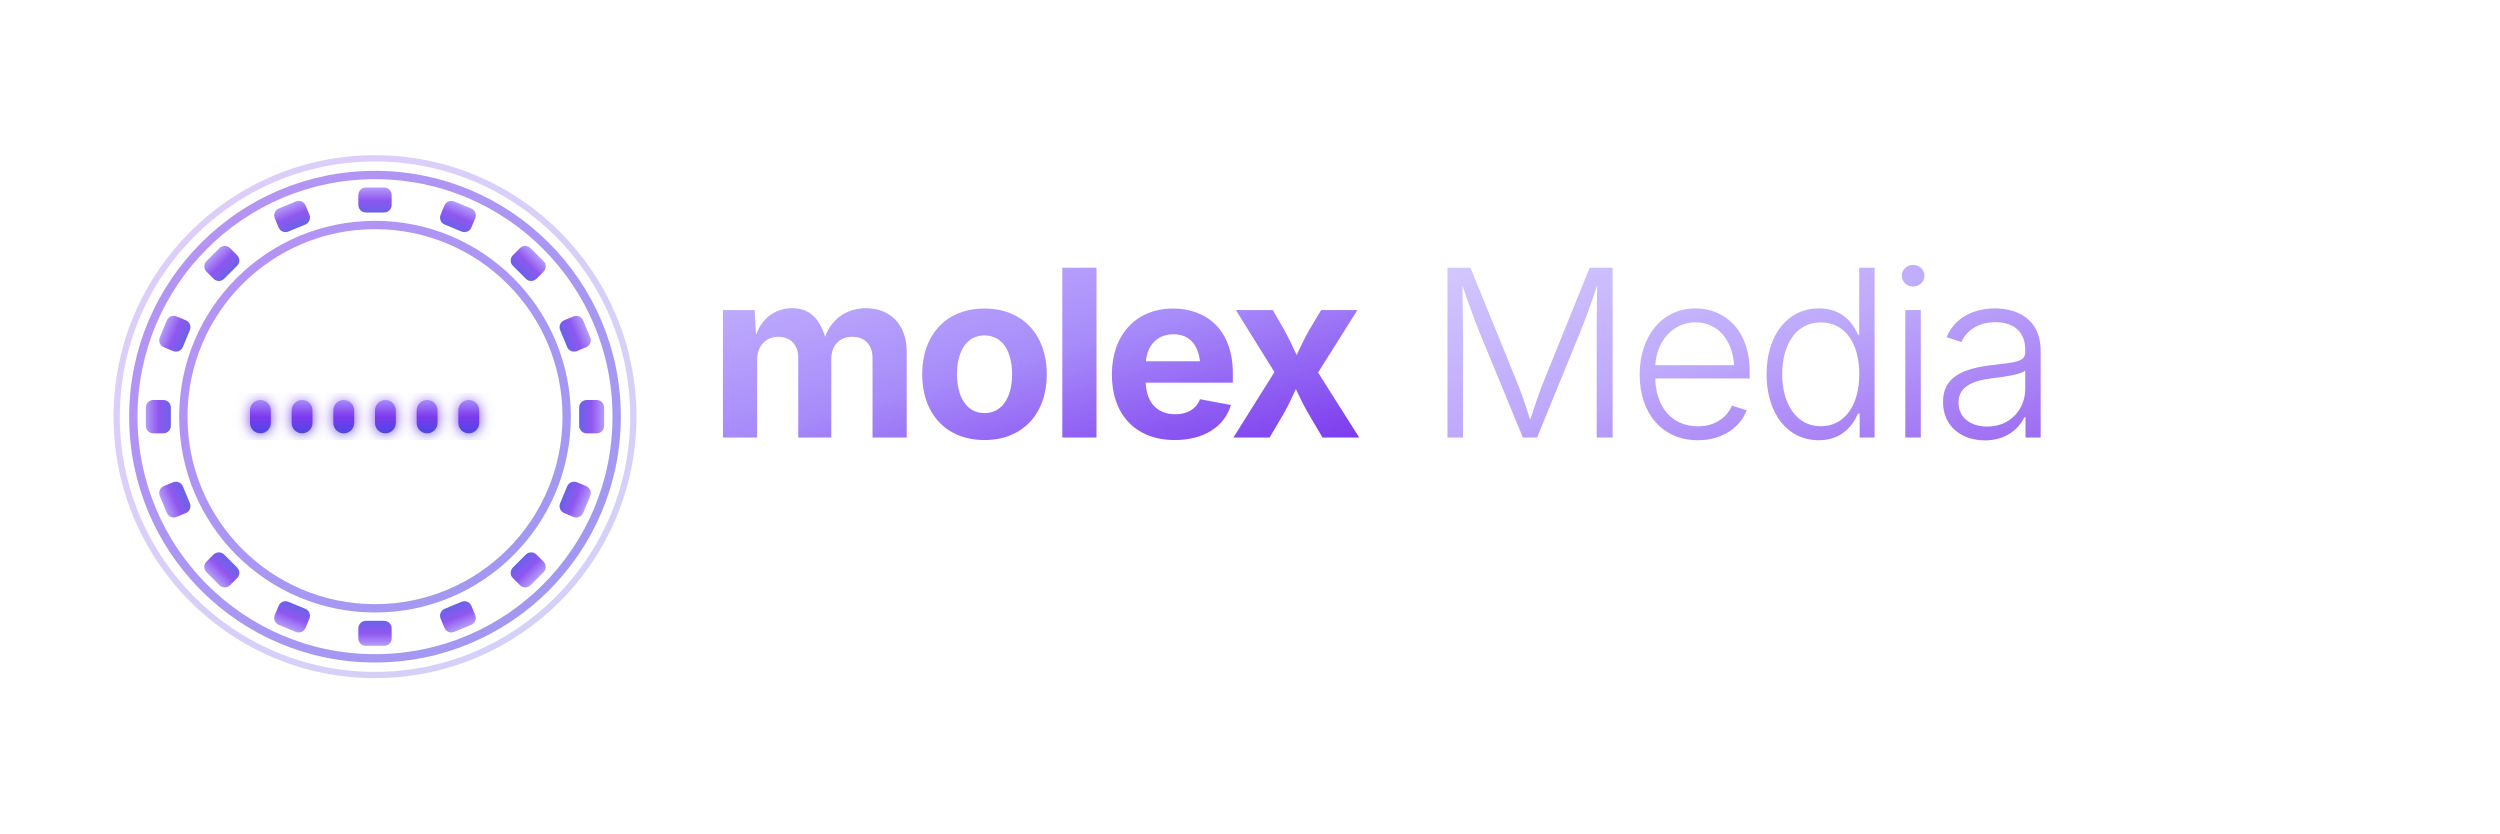
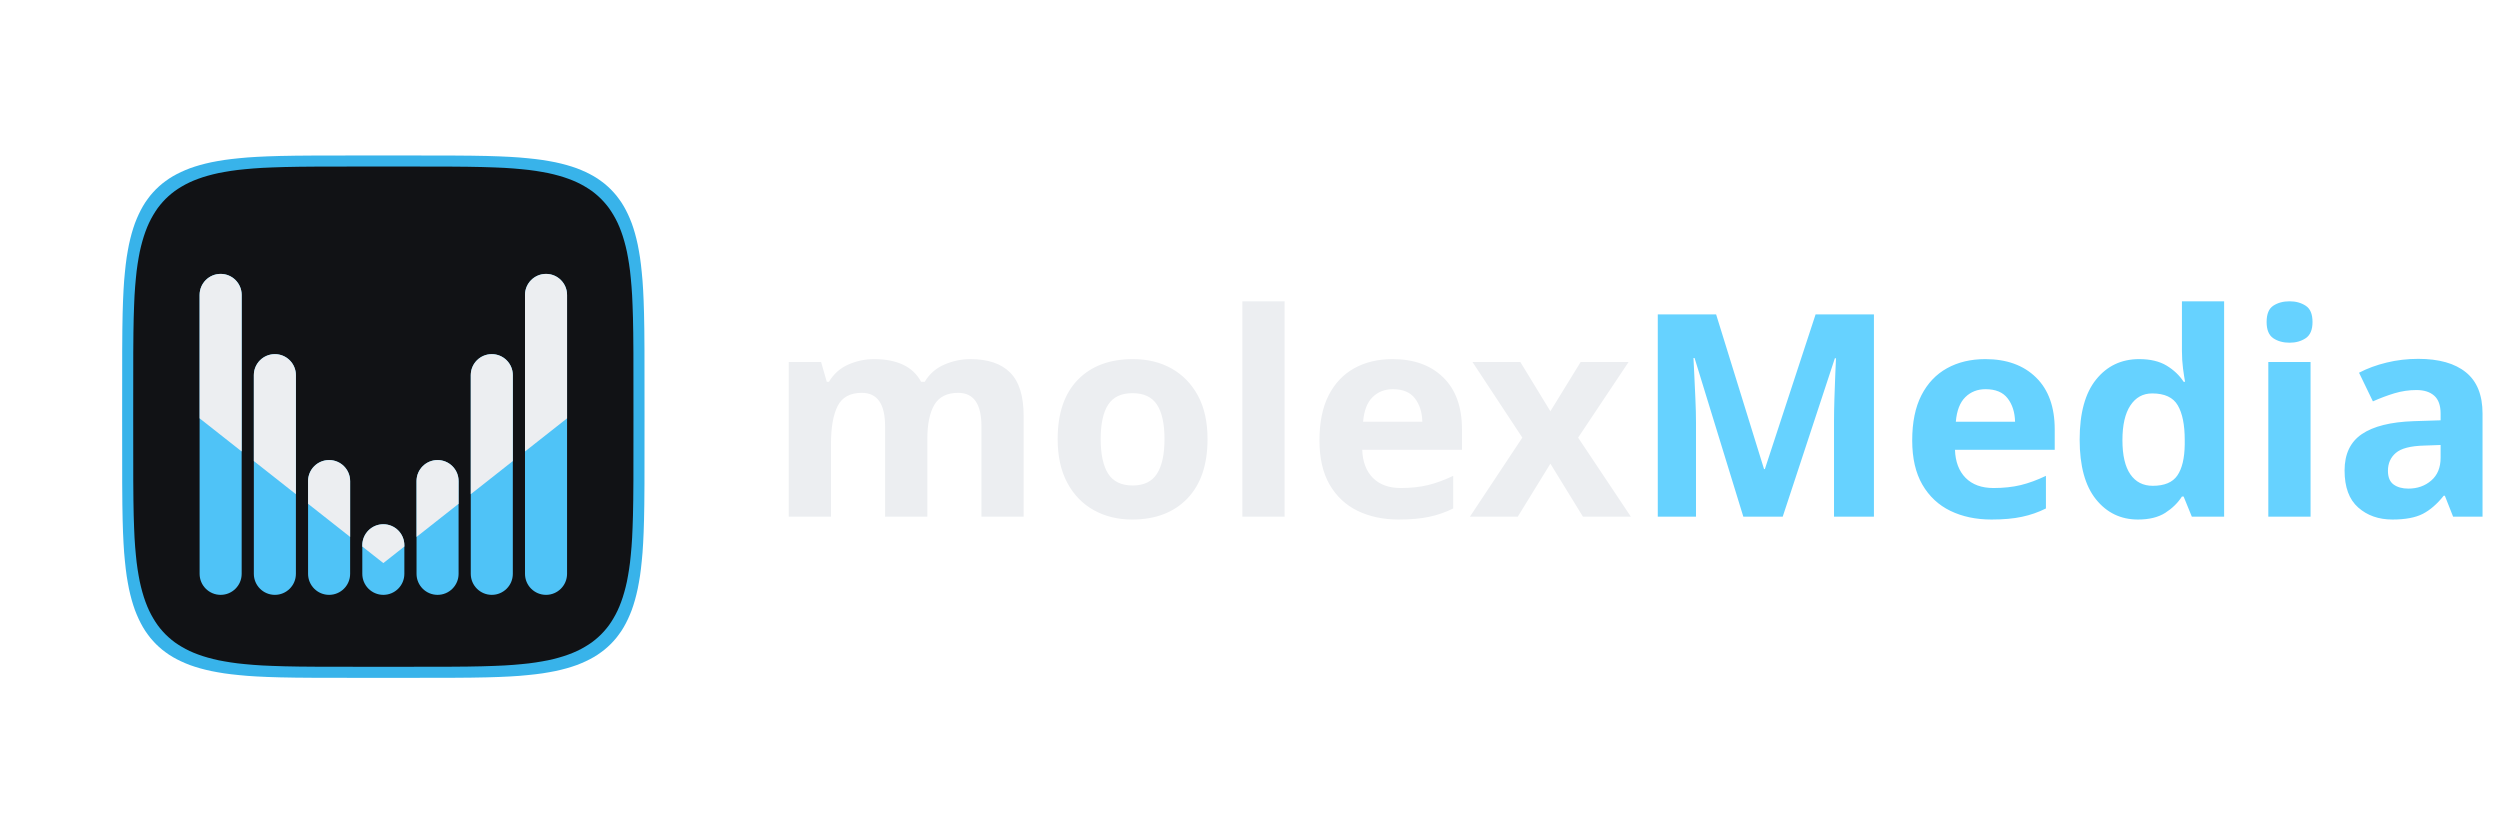
<svg xmlns="http://www.w3.org/2000/svg" viewBox="0 0 600 200" width="600" height="200">
-   <defs>
-     <filter id="glow" x="-20%" y="-20%" width="140%" height="140%">
-       <feGaussianBlur stdDeviation="1.5" result="blur" />
-       <feMerge>
-         <feMergeNode in="blur" />
-         <feMergeNode in="SourceGraphic" />
-       </feMerge>
-     </filter>
-     <linearGradient id="barGrad" x1="0" y1="0" x2="0" y2="1">
-       <stop offset="0%" stop-color="#a78bfa" />
-       <stop offset="50%" stop-color="#7c3aed" />
-       <stop offset="100%" stop-color="#4f46e5" />
-     </linearGradient>
-     <linearGradient id="textGrad" x1="0" y1="0" x2="1" y2="1">
-       <stop offset="0%" stop-color="#c4b5fd" />
-       <stop offset="50%" stop-color="#a78bfa" />
-       <stop offset="100%" stop-color="#7c3aed" />
-     </linearGradient>
-     <linearGradient id="ringGrad" x1="0" y1="0" x2="1" y2="1">
-       <stop offset="0%" stop-color="#7c3aed" />
-       <stop offset="100%" stop-color="#4f46e5" />
-     </linearGradient>
-     <rect id="perf" x="-4" y="-55" width="8" height="6" rx="1.8" fill="url(#barGrad)" opacity="0.85" />
-   </defs>
-   <g transform="translate(90, 100)">
-     <circle cx="0" cy="0" r="62" fill="none" stroke="url(#ringGrad)" stroke-width="1.5" opacity="0.25">
-       <animate attributeName="r" values="62;65;62" dur="3s" repeatCount="indefinite" />
-       <animate attributeName="opacity" values="0.25;0.1;0.25" dur="3s" repeatCount="indefinite" />
-     </circle>
-     <circle cx="0" cy="0" r="58" fill="none" stroke="url(#ringGrad)" stroke-width="2" opacity="0.55" />
-     <circle cx="0" cy="0" r="46" fill="none" stroke="url(#ringGrad)" stroke-width="2" opacity="0.55" />
-     <g>
-       <animateTransform attributeName="transform" type="rotate" from="0" to="360" dur="14s" repeatCount="indefinite" />
-       <use href="#perf" />
-       <use href="#perf" transform="rotate(22.5)" />
-       <use href="#perf" transform="rotate(45)" />
-       <use href="#perf" transform="rotate(67.5)" />
-       <use href="#perf" transform="rotate(90)" />
-       <use href="#perf" transform="rotate(112.5)" />
-       <use href="#perf" transform="rotate(135)" />
-       <use href="#perf" transform="rotate(157.5)" />
-       <use href="#perf" transform="rotate(180)" />
-       <use href="#perf" transform="rotate(202.5)" />
-       <use href="#perf" transform="rotate(225)" />
-       <use href="#perf" transform="rotate(247.5)" />
-       <use href="#perf" transform="rotate(270)" />
-       <use href="#perf" transform="rotate(292.5)" />
-       <use href="#perf" transform="rotate(315)" />
-       <use href="#perf" transform="rotate(337.5)" />
+   <g transform="translate(24 32) scale(0.132812)">
+     <clipPath id="mm-top">
+       <polygon points="0,0 1024,0 1024,373.2 512,776.6 0,373.2" />
+     </clipPath>
+     <path fill="#38b3ea" d="M984 512 L983.9 632.2 L983.6 670.6 L983.1 698.4 L982.4 721 L981.5 740.4 L980.4 757.5 L979 772.9 L977.5 786.9 L975.8 799.8 L973.8 811.8 L971.7 822.9 L969.3 833.4 L966.7 843.3 L963.9 852.6 L960.9 861.4 L957.6 869.7 L954.1 877.6 L950.4 885.1 L946.5 892.2 L942.3 899 L937.8 905.4 L933.1 911.6 L928.1 917.4 L922.9 922.9 L917.4 928.1 L911.6 933.1 L905.4 937.8 L899 942.3 L892.2 946.5 L885.1 950.4 L877.6 954.1 L869.7 957.6 L861.4 960.9 L852.6 963.9 L843.3 966.7 L833.4 969.3 L822.9 971.7 L811.8 973.8 L799.8 975.8 L786.9 977.5 L772.9 979 L757.5 980.4 L740.4 981.5 L721 982.4 L698.4 983.1 L670.6 983.6 L632.2 983.9 L512 984 L391.8 983.9 L353.4 983.6 L325.6 983.1 L303 982.4 L283.6 981.5 L266.5 980.4 L251.1 979 L237.1 977.5 L224.2 975.8 L212.2 973.8 L201.1 971.7 L190.6 969.3 L180.7 966.7 L171.4 963.9 L162.6 960.9 L154.3 957.6 L146.4 954.1 L138.9 950.4 L131.8 946.5 L125 942.3 L118.6 937.8 L112.4 933.1 L106.6 928.1 L101.1 922.9 L95.9 917.4 L90.9 911.6 L86.2 905.4 L81.7 899 L77.5 892.2 L73.6 885.1 L69.9 877.6 L66.4 869.7 L63.1 861.4 L60.1 852.6 L57.3 843.3 L54.7 833.4 L52.3 822.9 L50.2 811.8 L48.2 799.8 L46.5 786.9 L45 772.9 L43.6 757.5 L42.5 740.4 L41.6 721 L40.9 698.4 L40.4 670.6 L40.1 632.2 L40 512 L40.1 391.8 L40.4 353.4 L40.9 325.6 L41.6 303 L42.5 283.6 L43.6 266.5 L45 251.1 L46.5 237.1 L48.2 224.2 L50.2 212.2 L52.3 201.1 L54.7 190.6 L57.3 180.7 L60.1 171.4 L63.1 162.6 L66.4 154.3 L69.9 146.4 L73.6 138.9 L77.5 131.8 L81.7 125 L86.2 118.6 L90.9 112.4 L95.9 106.6 L101.1 101.1 L106.6 95.9 L112.4 90.9 L118.6 86.2 L125 81.7 L131.8 77.5 L138.9 73.6 L146.4 69.9 L154.3 66.4 L162.6 63.1 L171.4 60.1 L180.7 57.3 L190.6 54.7 L201.1 52.3 L212.2 50.2 L224.2 48.2 L237.1 46.5 L251.1 45 L266.5 43.6 L283.6 42.5 L303 41.6 L325.6 40.9 L353.4 40.4 L391.8 40.1 L512 40 L632.2 40.1 L670.6 40.4 L698.4 40.9 L721 41.6 L740.4 42.5 L757.5 43.6 L772.9 45 L786.9 46.5 L799.8 48.2 L811.8 50.2 L822.9 52.3 L833.4 54.7 L843.3 57.3 L852.6 60.1 L861.4 63.1 L869.7 66.4 L877.6 69.9 L885.1 73.6 L892.2 77.5 L899 81.7 L905.4 86.2 L911.6 90.9 L917.4 95.9 L922.9 101.1 L928.1 106.6 L933.1 112.4 L937.8 118.6 L942.3 125 L946.5 131.8 L950.4 138.9 L954.1 146.4 L957.6 154.3 L960.9 162.6 L963.9 171.4 L966.7 180.7 L969.3 190.6 L971.7 201.1 L973.8 212.2 L975.8 224.2 L977.5 237.1 L979 251.1 L980.4 266.5 L981.5 283.6 L982.4 303 L983.1 325.6 L983.6 353.4 L983.9 391.8 Z" />
+     <path fill="#111215" d="M964 512 L963.9 627.1 L963.6 663.8 L963.1 690.5 L962.4 712.2 L961.6 730.7 L960.5 747.1 L959.2 761.8 L957.8 775.2 L956.1 787.6 L954.2 799.1 L952.2 809.8 L949.9 819.8 L947.4 829.2 L944.7 838.2 L941.8 846.6 L938.7 854.6 L935.4 862.1 L931.8 869.3 L928 876.1 L924 882.6 L919.8 888.8 L915.3 894.6 L910.5 900.2 L905.5 905.5 L900.2 910.5 L894.6 915.3 L888.8 919.8 L882.6 924 L876.1 928 L869.3 931.8 L862.1 935.4 L854.6 938.7 L846.6 941.8 L838.2 944.7 L829.2 947.4 L819.8 949.9 L809.8 952.2 L799.1 954.2 L787.6 956.1 L775.2 957.8 L761.8 959.2 L747.1 960.5 L730.7 961.6 L712.2 962.4 L690.5 963.1 L663.8 963.6 L627.1 963.9 L512 964 L396.9 963.9 L360.2 963.6 L333.5 963.1 L311.8 962.4 L293.3 961.6 L276.9 960.5 L262.2 959.2 L248.8 957.8 L236.4 956.1 L224.9 954.2 L214.2 952.2 L204.2 949.9 L194.8 947.4 L185.8 944.7 L177.4 941.8 L169.4 938.7 L161.9 935.4 L154.7 931.8 L147.9 928 L141.4 924 L135.2 919.8 L129.4 915.3 L123.8 910.5 L118.5 905.5 L113.5 900.2 L108.7 894.6 L104.2 888.8 L100 882.6 L96 876.1 L92.2 869.3 L88.6 862.1 L85.3 854.6 L82.2 846.6 L79.3 838.2 L76.6 829.2 L74.1 819.8 L71.8 809.8 L69.8 799.1 L67.9 787.6 L66.2 775.2 L64.8 761.8 L63.5 747.1 L62.4 730.7 L61.6 712.2 L60.9 690.5 L60.4 663.8 L60.1 627.1 L60 512 L60.1 396.9 L60.4 360.2 L60.9 333.5 L61.6 311.8 L62.4 293.3 L63.5 276.9 L64.8 262.2 L66.2 248.8 L67.9 236.4 L69.8 224.9 L71.8 214.2 L74.1 204.2 L76.6 194.8 L79.3 185.8 L82.2 177.4 L85.3 169.4 L88.6 161.9 L92.2 154.7 L96 147.9 L100 141.4 L104.2 135.2 L108.7 129.4 L113.5 123.8 L118.5 118.5 L123.8 113.5 L129.4 108.7 L135.2 104.2 L141.4 100 L147.9 96 L154.7 92.2 L161.9 88.6 L169.4 85.3 L177.4 82.2 L185.8 79.3 L194.8 76.6 L204.2 74.1 L214.2 71.8 L224.9 69.8 L236.4 67.9 L248.8 66.2 L262.2 64.8 L276.9 63.5 L293.3 62.4 L311.8 61.6 L333.5 60.9 L360.2 60.4 L396.9 60.1 L512 60 L627.1 60.1 L663.8 60.4 L690.5 60.9 L712.2 61.6 L730.7 62.4 L747.1 63.5 L761.8 64.8 L775.2 66.2 L787.6 67.9 L799.1 69.8 L809.8 71.8 L819.8 74.1 L829.2 76.6 L838.2 79.3 L846.6 82.2 L854.6 85.3 L862.1 88.6 L869.3 92.2 L876.1 96 L882.6 100 L888.8 104.2 L894.6 108.7 L900.2 113.5 L905.5 118.5 L910.5 123.8 L915.3 129.4 L919.8 135.2 L924 141.4 L928 147.9 L931.8 154.7 L935.4 161.9 L938.7 169.4 L941.8 177.4 L944.7 185.8 L947.4 194.8 L949.9 204.2 L952.2 214.2 L954.2 224.9 L956.1 236.4 L957.8 248.8 L959.2 262.2 L960.5 276.9 L961.6 293.3 L962.4 311.8 L963.1 333.5 L963.6 360.2 L963.9 396.9 Z" />
+     <g fill="#4fc3f7">
+       <rect x="180" y="254" width="76" height="580" rx="38" />
+       <rect x="278" y="399" width="76" height="435" rx="38" />
+       <rect x="376" y="590.4" width="76" height="243.6" rx="38" />
+       <rect x="474" y="706.4" width="76" height="127.6" rx="38" />
+       <rect x="572" y="590.4" width="76" height="243.6" rx="38" />
+       <rect x="670" y="399" width="76" height="435" rx="38" />
+       <rect x="768" y="254" width="76" height="580" rx="38" />
    </g>
-     <g filter="url(#glow)">
-       <rect x="-30" y="-4" width="5" height="8" rx="2.5" fill="url(#barGrad)">
-         <animate attributeName="height" values="8;28;14;32;8" dur="1.2s" repeatCount="indefinite" />
-         <animate attributeName="y" values="-4;-14;-7;-16;-4" dur="1.2s" repeatCount="indefinite" />
-       </rect>
-       <rect x="-20" y="-4" width="5" height="8" rx="2.5" fill="url(#barGrad)">
-         <animate attributeName="height" values="8;36;20;12;8" dur="1.4s" repeatCount="indefinite" />
-         <animate attributeName="y" values="-4;-18;-10;-6;-4" dur="1.4s" repeatCount="indefinite" />
-       </rect>
-       <rect x="-10" y="-4" width="5" height="8" rx="2.5" fill="url(#barGrad)">
-         <animate attributeName="height" values="8;42;16;38;8" dur="1.0s" repeatCount="indefinite" />
-         <animate attributeName="y" values="-4;-21;-8;-19;-4" dur="1.0s" repeatCount="indefinite" />
-       </rect>
-       <rect x="0" y="-4" width="5" height="8" rx="2.5" fill="url(#barGrad)">
-         <animate attributeName="height" values="8;46;24;42;8" dur="0.9s" repeatCount="indefinite" />
-         <animate attributeName="y" values="-4;-23;-12;-21;-4" dur="0.9s" repeatCount="indefinite" />
-       </rect>
-       <rect x="10" y="-4" width="5" height="8" rx="2.5" fill="url(#barGrad)">
-         <animate attributeName="height" values="8;34;18;40;8" dur="1.1s" repeatCount="indefinite" />
-         <animate attributeName="y" values="-4;-17;-9;-20;-4" dur="1.1s" repeatCount="indefinite" />
-       </rect>
-       <rect x="20" y="-4" width="5" height="8" rx="2.5" fill="url(#barGrad)">
-         <animate attributeName="height" values="8;24;30;10;8" dur="1.3s" repeatCount="indefinite" />
-         <animate attributeName="y" values="-4;-12;-15;-5;-4" dur="1.3s" repeatCount="indefinite" />
-       </rect>
+     <g fill="#eceef1" clip-path="url(#mm-top)">
+       <rect x="180" y="254" width="76" height="580" rx="38" />
+       <rect x="278" y="399" width="76" height="435" rx="38" />
+       <rect x="376" y="590.4" width="76" height="243.6" rx="38" />
+       <rect x="474" y="706.4" width="76" height="127.6" rx="38" />
+       <rect x="572" y="590.4" width="76" height="243.6" rx="38" />
+       <rect x="670" y="399" width="76" height="435" rx="38" />
+       <rect x="768" y="254" width="76" height="580" rx="38" />
    </g>
  </g>
-   <g transform="translate(170, 100)">
-     <text x="0" y="5" font-family="'SF Pro Display', 'Inter', 'Segoe UI', system-ui, sans-serif" font-size="56" font-weight="700" letter-spacing="-2" fill="url(#textGrad)">
-       molex
-       <animate attributeName="opacity" values="0;1" dur="0.8s" fill="freeze" />
-     </text>
-     <text x="172" y="5" font-family="'SF Pro Display', 'Inter', 'Segoe UI', system-ui, sans-serif" font-size="56" font-weight="300" letter-spacing="-2" fill="url(#textGrad)" opacity="0.75">
-       Media
-       <animate attributeName="opacity" values="0;0.75" dur="0.8s" begin="0.3s" fill="freeze" />
-     </text>
-     <text x="2" y="32" font-family="'SF Pro Display', 'Inter', 'Segoe UI', system-ui, sans-serif" font-size="13" font-weight="400" letter-spacing="4" fill="#a78bfa" opacity="0">
-       MEDIA PROCESSING TOOLKIT
-       <animate attributeName="opacity" values="0;0.6" dur="0.6s" begin="0.6s" fill="freeze" />
-     </text>
-   </g>
-   <line x1="0" y1="100" x2="600" y2="100" stroke="#7c3aed" stroke-width="0.5" opacity="0">
-     <animate attributeName="opacity" values="0;0.15;0" dur="4s" repeatCount="indefinite" />
-   </line>
+   <text x="184" y="124" font-family="'Segoe UI Variable Display', 'Segoe UI', system-ui, -apple-system, 'Helvetica Neue', sans-serif" font-size="68" font-weight="600" fill="#eceef1">molex<tspan fill="#66d2ff">Media</tspan>
+   </text>
</svg>
